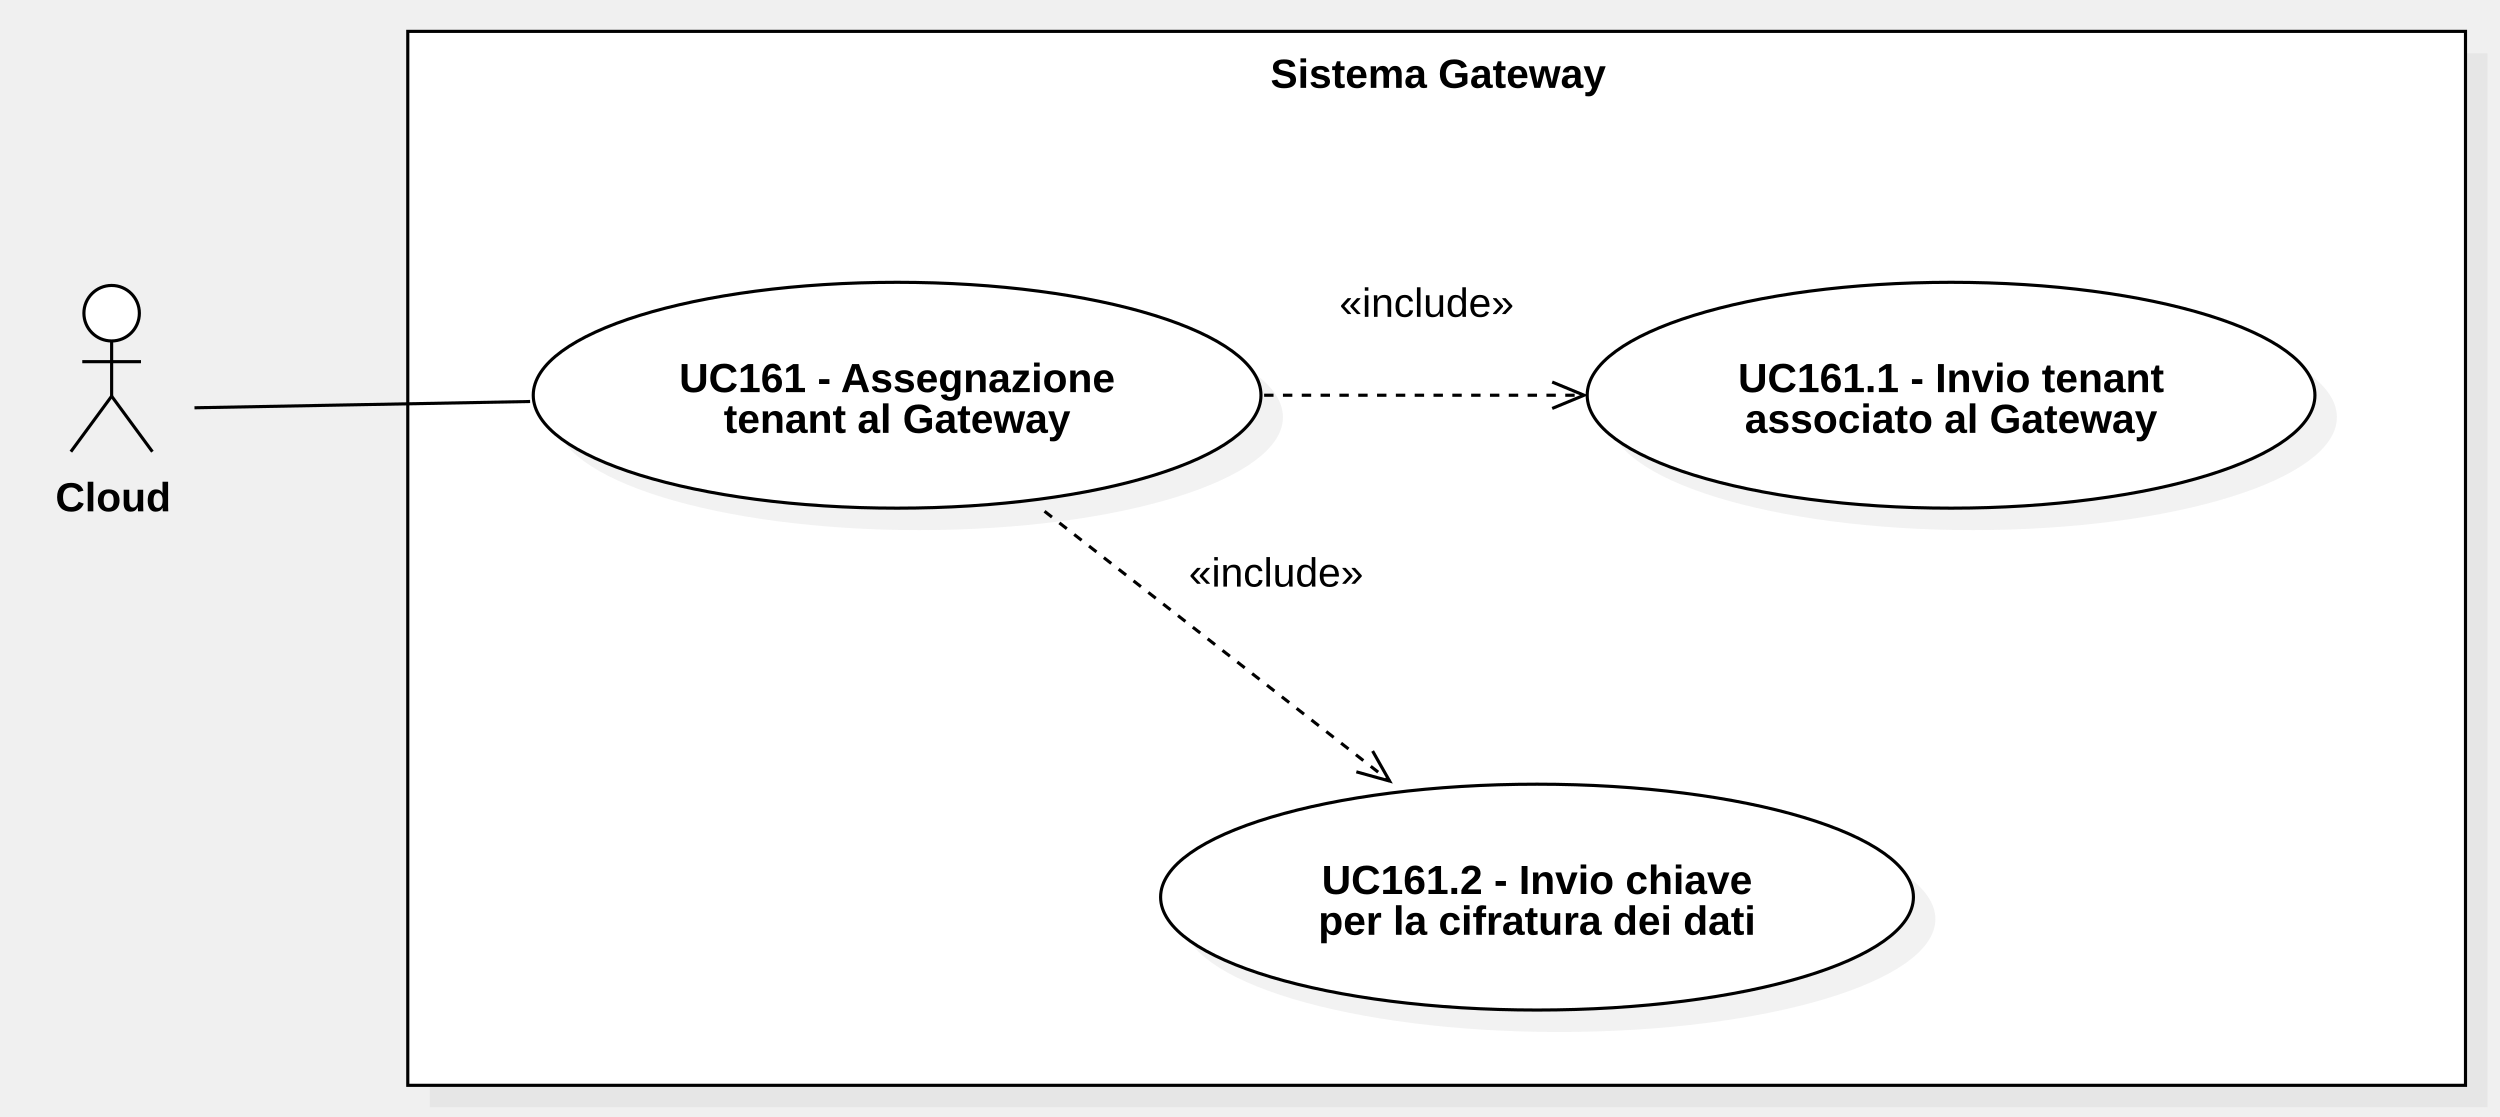
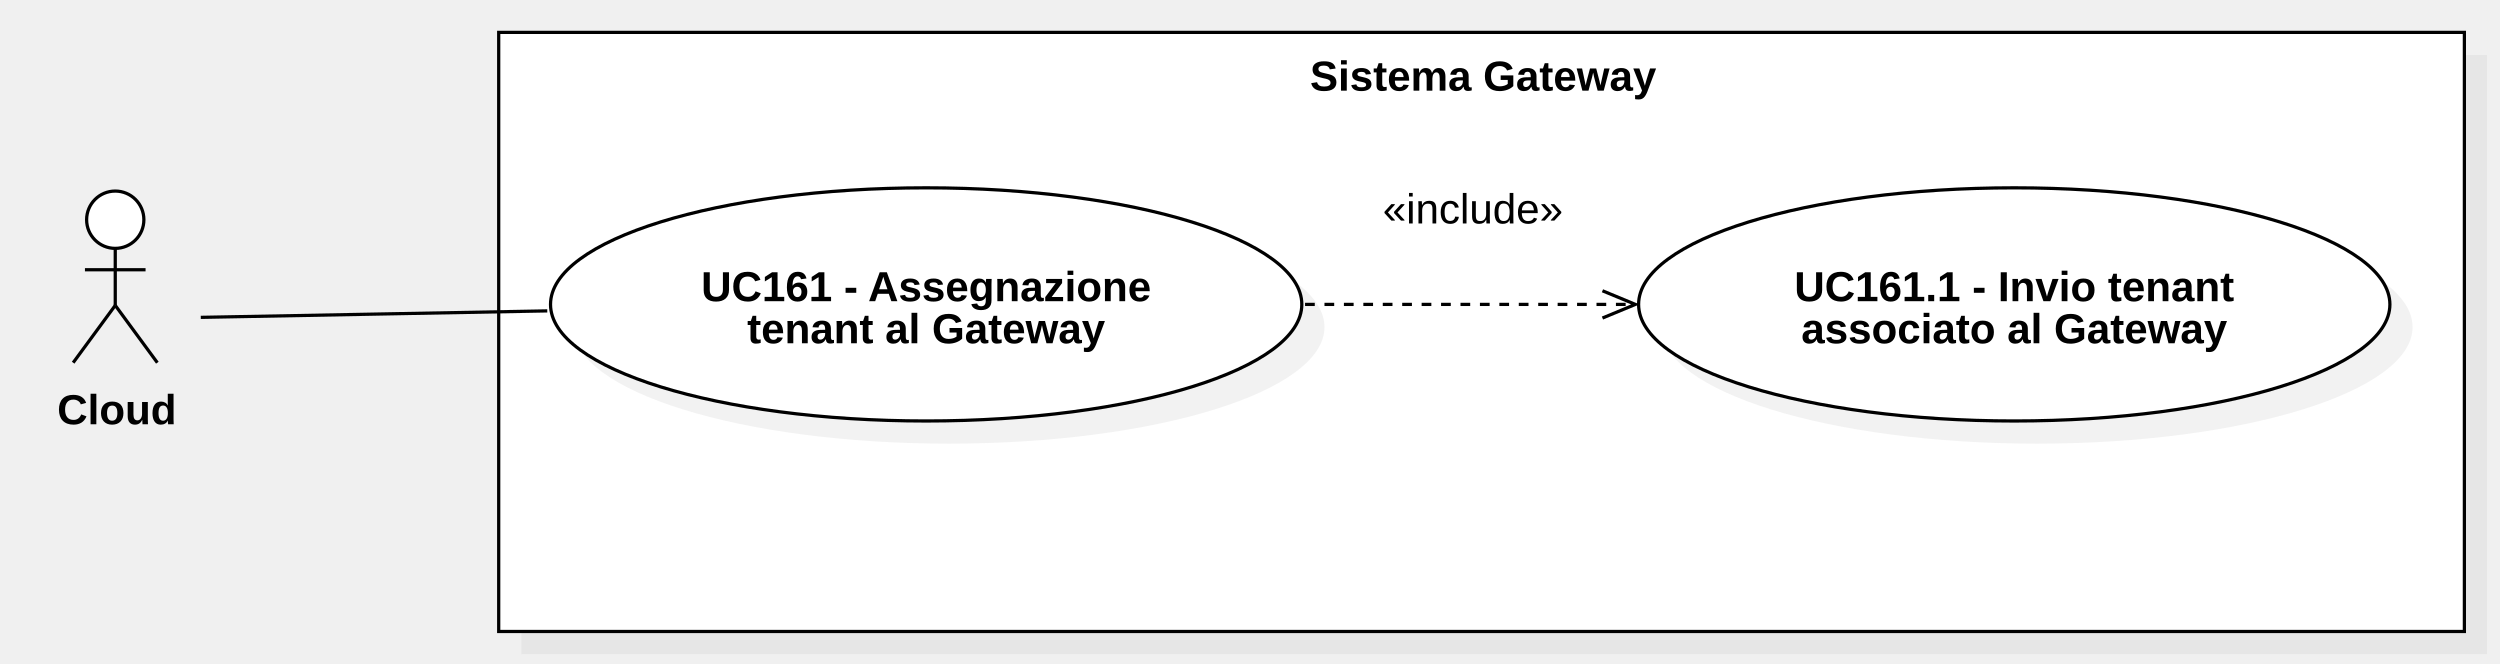
- <svg xmlns="http://www.w3.org/2000/svg" version="1.1" width="797" height="356">
+ <svg xmlns="http://www.w3.org/2000/svg" version="1.1" width="772" height="205">
  <defs />
  <g>
    <g>
-       <rect fill="#C0C0C0" stroke="none" x="297" y="250" width="656" height="336" transform="matrix(1 0 0 1 -160 -233)" fill-opacity="0.2" />
+       <rect fill="#C0C0C0" stroke="none" x="408" y="462" width="607" height="185" transform="matrix(1 0 0 1 -247 -445)" fill-opacity="0.2" />
    </g>
    <g>
-       <rect fill="#ffffff" stroke="none" x="290" y="243" width="656" height="336" transform="matrix(1 0 0 1 -160 -233)" />
+       <rect fill="#ffffff" stroke="none" x="401" y="455" width="607" height="185" transform="matrix(1 0 0 1 -247 -445)" />
    </g>
    <g>
-       <path fill="none" stroke="#000000" paint-order="fill stroke markers" d=" M 130 10 L 786 10 L 786 346 L 130 346 L 130 10 Z Z" stroke-miterlimit="10" stroke-dasharray="" />
+       <path fill="none" stroke="#000000" paint-order="fill stroke markers" d=" M 154 10 L 761 10 L 761 195 L 154 195 L 154 10 Z Z" stroke-miterlimit="10" stroke-dasharray="" />
    </g>
    <g>
      <g>
        <path fill="none" stroke="none" />
-         <text fill="#000000" stroke="none" font-family="Arial" font-size="13px" font-style="normal" font-weight="bold" text-decoration="undefined" x="618.5" y="256.5" text-anchor="middle" dominant-baseline="central" transform="matrix(1 0 0 1 -160 -233)">Sistema Gateway</text>
+         <text fill="#000000" stroke="none" font-family="Arial" font-size="13px" font-style="normal" font-weight="bold" text-decoration="undefined" x="705" y="468.5" text-anchor="middle" dominant-baseline="central" transform="matrix(1 0 0 1 -247 -445)">Sistema Gateway</text>
      </g>
    </g>
    <g>
-       <path fill="#C0C0C0" stroke="none" paint-order="stroke fill markers" d=" M 177 133 C 177 113.118 228.935 97 293 97 C 357.065 97 409 113.118 409 133 C 409 152.882 357.065 169 293 169 C 228.935 169 177 152.882 177 133 Z" fill-opacity="0.2" />
+       <path fill="#C0C0C0" stroke="none" paint-order="stroke fill markers" d=" M 177 101 C 177 81.118 228.935 65 293 65 C 357.065 65 409 81.118 409 101 C 409 120.882 357.065 137 293 137 C 228.935 137 177 120.882 177 101 Z" fill-opacity="0.2" />
    </g>
    <g>
-       <path fill="#ffffff" stroke="none" paint-order="stroke fill markers" d=" M 170 126 C 170 106.118 221.935 90 286 90 C 350.065 90 402 106.118 402 126 C 402 145.882 350.065 162 286 162 C 221.935 162 170 145.882 170 126 Z" />
+       <path fill="#ffffff" stroke="none" paint-order="stroke fill markers" d=" M 170 94 C 170 74.118 221.935 58 286 58 C 350.065 58 402 74.118 402 94 C 402 113.882 350.065 130 286 130 C 221.935 130 170 113.882 170 94 Z" />
    </g>
    <g>
-       <path fill="none" stroke="#000000" paint-order="fill stroke markers" d=" M 170 126 C 170 106.118 221.935 90 286 90 C 350.065 90 402 106.118 402 126 C 402 145.882 350.065 162 286 162 C 221.935 162 170 145.882 170 126 Z" stroke-miterlimit="10" stroke-dasharray="" />
+       <path fill="none" stroke="#000000" paint-order="fill stroke markers" d=" M 170 94 C 170 74.118 221.935 58 286 58 C 350.065 58 402 74.118 402 94 C 402 113.882 350.065 130 286 130 C 221.935 130 170 113.882 170 94 Z" stroke-miterlimit="10" stroke-dasharray="" />
    </g>
    <g>
      <g>
        <path fill="none" stroke="none" />
-         <text fill="#000000" stroke="none" font-family="Arial" font-size="13px" font-style="normal" font-weight="bold" text-decoration="undefined" x="446" y="353.5" text-anchor="middle" dominant-baseline="central" transform="matrix(1 0 0 1 -160 -233)">UC161 - Assegnazione</text>
-         <text fill="#000000" stroke="none" font-family="Arial" font-size="13px" font-style="normal" font-weight="bold" text-decoration="undefined" x="446" y="366.5" text-anchor="middle" dominant-baseline="central" transform="matrix(1 0 0 1 -160 -233)">tenant al Gateway</text>
+         <text fill="#000000" stroke="none" font-family="Arial" font-size="13px" font-style="normal" font-weight="bold" text-decoration="undefined" x="533" y="533.5" text-anchor="middle" dominant-baseline="central" transform="matrix(1 0 0 1 -247 -445)">UC161 - Assegnazione</text>
+         <text fill="#000000" stroke="none" font-family="Arial" font-size="13px" font-style="normal" font-weight="bold" text-decoration="undefined" x="533" y="546.5" text-anchor="middle" dominant-baseline="central" transform="matrix(1 0 0 1 -247 -445)">tenant al Gateway</text>
      </g>
    </g>
    <g>
-       <path fill="#ffffff" stroke="none" paint-order="stroke fill markers" d=" M 26.749 99.85 C 26.749 94.962 30.706 91 35.589 91 C 40.471 91 44.429 94.962 44.429 99.85 C 44.429 104.738 40.471 108.7 35.589 108.7 C 30.706 108.7 26.749 104.738 26.749 99.85 Z" />
+       <path fill="#ffffff" stroke="none" paint-order="stroke fill markers" d=" M 26.749 67.85 C 26.749 62.962 30.706 59 35.589 59 C 40.471 59 44.429 62.962 44.429 67.85 C 44.429 72.738 40.471 76.7 35.589 76.7 C 30.706 76.7 26.749 72.738 26.749 67.85 Z" />
    </g>
    <g>
-       <path fill="none" stroke="#000000" paint-order="fill stroke markers" d=" M 26.749 99.85 C 26.749 94.962 30.706 91 35.589 91 C 40.471 91 44.429 94.962 44.429 99.85 C 44.429 104.738 40.471 108.7 35.589 108.7 C 30.706 108.7 26.749 104.738 26.749 99.85 Z" stroke-miterlimit="10" stroke-dasharray="" />
+       <path fill="none" stroke="#000000" paint-order="fill stroke markers" d=" M 26.749 67.85 C 26.749 62.962 30.706 59 35.589 59 C 40.471 59 44.429 62.962 44.429 67.85 C 44.429 72.738 40.471 76.7 35.589 76.7 C 30.706 76.7 26.749 72.738 26.749 67.85 Z" stroke-miterlimit="10" stroke-dasharray="" />
    </g>
    <g>
-       <path fill="none" stroke="#000000" paint-order="fill stroke markers" d=" M 35.589 108.7 L 35.589 126.3" stroke-miterlimit="10" stroke-dasharray="" />
+       <path fill="none" stroke="#000000" paint-order="fill stroke markers" d=" M 35.589 76.7 L 35.589 94.3" stroke-miterlimit="10" stroke-dasharray="" />
    </g>
    <g>
-       <path fill="none" stroke="#000000" paint-order="fill stroke markers" d=" M 26.229 115.3 L 44.949 115.3" stroke-miterlimit="10" stroke-dasharray="" />
+       <path fill="none" stroke="#000000" paint-order="fill stroke markers" d=" M 26.229 83.3 L 44.949 83.3" stroke-miterlimit="10" stroke-dasharray="" />
    </g>
    <g>
-       <path fill="none" stroke="#000000" paint-order="fill stroke markers" d=" M 35.589 126.3 L 22.589 144" stroke-miterlimit="10" stroke-dasharray="" />
+       <path fill="none" stroke="#000000" paint-order="fill stroke markers" d=" M 35.589 94.3 L 22.589 112" stroke-miterlimit="10" stroke-dasharray="" />
    </g>
    <g>
-       <path fill="none" stroke="#000000" paint-order="fill stroke markers" d=" M 35.589 126.3 L 48.589 144" stroke-miterlimit="10" stroke-dasharray="" />
+       <path fill="none" stroke="#000000" paint-order="fill stroke markers" d=" M 35.589 94.3 L 48.589 112" stroke-miterlimit="10" stroke-dasharray="" />
    </g>
    <g>
      <g>
        <path fill="none" stroke="none" />
-         <text fill="#000000" stroke="none" font-family="Arial" font-size="13px" font-style="normal" font-weight="bold" text-decoration="undefined" x="196.089" y="391.5" text-anchor="middle" dominant-baseline="central" transform="matrix(1 0 0 1 -160 -233)">Cloud</text>
+         <text fill="#000000" stroke="none" font-family="Arial" font-size="13px" font-style="normal" font-weight="bold" text-decoration="undefined" x="283.089" y="571.5" text-anchor="middle" dominant-baseline="central" transform="matrix(1 0 0 1 -247 -445)">Cloud</text>
      </g>
    </g>
    <g>
-       <path fill="#C0C0C0" stroke="none" paint-order="stroke fill markers" d=" M 513 133 C 513 113.118 564.935 97 629 97 C 693.065 97 745 113.118 745 133 C 745 152.882 693.065 169 629 169 C 564.935 169 513 152.882 513 133 Z" fill-opacity="0.2" />
+       <path fill="#C0C0C0" stroke="none" paint-order="stroke fill markers" d=" M 513 101 C 513 81.118 564.935 65 629 65 C 693.065 65 745 81.118 745 101 C 745 120.882 693.065 137 629 137 C 564.935 137 513 120.882 513 101 Z" fill-opacity="0.2" />
    </g>
    <g>
-       <path fill="#ffffff" stroke="none" paint-order="stroke fill markers" d=" M 506 126 C 506 106.118 557.935 90 622 90 C 686.065 90 738 106.118 738 126 C 738 145.882 686.065 162 622 162 C 557.935 162 506 145.882 506 126 Z" />
+       <path fill="#ffffff" stroke="none" paint-order="stroke fill markers" d=" M 506 94 C 506 74.118 557.935 58 622 58 C 686.065 58 738 74.118 738 94 C 738 113.882 686.065 130 622 130 C 557.935 130 506 113.882 506 94 Z" />
    </g>
    <g>
-       <path fill="none" stroke="#000000" paint-order="fill stroke markers" d=" M 506 126 C 506 106.118 557.935 90 622 90 C 686.065 90 738 106.118 738 126 C 738 145.882 686.065 162 622 162 C 557.935 162 506 145.882 506 126 Z" stroke-miterlimit="10" stroke-dasharray="" />
+       <path fill="none" stroke="#000000" paint-order="fill stroke markers" d=" M 506 94 C 506 74.118 557.935 58 622 58 C 686.065 58 738 74.118 738 94 C 738 113.882 686.065 130 622 130 C 557.935 130 506 113.882 506 94 Z" stroke-miterlimit="10" stroke-dasharray="" />
    </g>
    <g>
      <g>
        <path fill="none" stroke="none" />
-         <text fill="#000000" stroke="none" font-family="Arial" font-size="13px" font-style="normal" font-weight="bold" text-decoration="undefined" x="782" y="353.5" text-anchor="middle" dominant-baseline="central" transform="matrix(1 0 0 1 -160 -233)">UC161.1 - Invio tenant</text>
-         <text fill="#000000" stroke="none" font-family="Arial" font-size="13px" font-style="normal" font-weight="bold" text-decoration="undefined" x="782" y="366.5" text-anchor="middle" dominant-baseline="central" transform="matrix(1 0 0 1 -160 -233)">associato al Gateway</text>
+         <text fill="#000000" stroke="none" font-family="Arial" font-size="13px" font-style="normal" font-weight="bold" text-decoration="undefined" x="869" y="533.5" text-anchor="middle" dominant-baseline="central" transform="matrix(1 0 0 1 -247 -445)">UC161.1 - Invio tenant</text>
+         <text fill="#000000" stroke="none" font-family="Arial" font-size="13px" font-style="normal" font-weight="bold" text-decoration="undefined" x="869" y="546.5" text-anchor="middle" dominant-baseline="central" transform="matrix(1 0 0 1 -247 -445)">associato al Gateway</text>
      </g>
    </g>
    <g>
-       <path fill="#C0C0C0" stroke="none" paint-order="stroke fill markers" d=" M 377 293 C 377 273.118 430.726 257 497 257 C 563.274 257 617 273.118 617 293 C 617 312.882 563.274 329 497 329 C 430.726 329 377 312.882 377 293 Z" fill-opacity="0.2" />
+       <path fill="none" stroke="#000000" paint-order="fill stroke markers" d=" M 62 98 L 169 96" stroke-miterlimit="10" stroke-dasharray="" />
    </g>
    <g>
-       <path fill="#ffffff" stroke="none" paint-order="stroke fill markers" d=" M 370 286 C 370 266.118 423.726 250 490 250 C 556.274 250 610 266.118 610 286 C 610 305.882 556.274 322 490 322 C 423.726 322 370 305.882 370 286 Z" />
+       <path fill="none" stroke="#000000" paint-order="fill stroke markers" d=" M 403 94 L 505 94" stroke-miterlimit="10" stroke-dasharray="3" />
    </g>
    <g>
-       <path fill="none" stroke="#000000" paint-order="fill stroke markers" d=" M 370 286 C 370 266.118 423.726 250 490 250 C 556.274 250 610 266.118 610 286 C 610 305.882 556.274 322 490 322 C 423.726 322 370 305.882 370 286 Z" stroke-miterlimit="10" stroke-dasharray="" />
+       <path fill="none" stroke="#000000" paint-order="fill stroke markers" d=" M 494.837 98.21 L 505 94 L 494.837 89.79" stroke-miterlimit="10" stroke-dasharray="" />
+     </g>
+     <g>
+       <rect fill="#ffffff" stroke="none" x="674" y="503" width="55.656" height="13" transform="matrix(1 0 0 1 -247 -445)" />
    </g>
    <g>
      <g>
        <path fill="none" stroke="none" />
-         <text fill="#000000" stroke="none" font-family="Arial" font-size="13px" font-style="normal" font-weight="bold" text-decoration="undefined" x="650" y="513.5" text-anchor="middle" dominant-baseline="central" transform="matrix(1 0 0 1 -160 -233)">UC161.2 - Invio chiave</text>
-         <text fill="#000000" stroke="none" font-family="Arial" font-size="13px" font-style="normal" font-weight="bold" text-decoration="undefined" x="650" y="526.5" text-anchor="middle" dominant-baseline="central" transform="matrix(1 0 0 1 -160 -233)">per la cifratura dei dati</text>
-       </g>
-     </g>
-     <g>
-       <path fill="none" stroke="#000000" paint-order="fill stroke markers" d=" M 62 130 L 169 128" stroke-miterlimit="10" stroke-dasharray="" />
-     </g>
-     <g>
-       <path fill="none" stroke="#000000" paint-order="fill stroke markers" d=" M 403 126 L 505 126" stroke-miterlimit="10" stroke-dasharray="3" />
-     </g>
-     <g>
-       <path fill="none" stroke="#000000" paint-order="fill stroke markers" d=" M 494.837 130.21 L 505 126 L 494.837 121.79" stroke-miterlimit="10" stroke-dasharray="" />
-     </g>
-     <g>
-       <rect fill="#ffffff" stroke="none" x="587" y="323" width="55.656" height="13" transform="matrix(1 0 0 1 -160 -233)" />
-     </g>
-     <g>
-       <g>
-         <path fill="none" stroke="none" />
-         <text fill="#000000" stroke="none" font-family="Arial" font-size="13px" font-style="normal" font-weight="normal" text-decoration="undefined" x="614.828" y="329.5" text-anchor="middle" dominant-baseline="central" transform="matrix(1 0 0 1 -160 -233)">«include»</text>
-       </g>
-     </g>
-     <g>
-       <path fill="none" stroke="#000000" paint-order="fill stroke markers" d=" M 333 163 L 443 249" stroke-miterlimit="10" stroke-dasharray="3" />
-     </g>
-     <g>
-       <path fill="none" stroke="#000000" paint-order="fill stroke markers" d=" M 432.401 246.057 L 443 249 L 437.587 239.424" stroke-miterlimit="10" stroke-dasharray="" />
-     </g>
-     <g>
-       <rect fill="#ffffff" stroke="none" x="539" y="409" width="55.656" height="13" transform="matrix(1 0 0 1 -160 -233)" />
-     </g>
-     <g>
-       <g>
-         <path fill="none" stroke="none" />
-         <text fill="#000000" stroke="none" font-family="Arial" font-size="13px" font-style="normal" font-weight="normal" text-decoration="undefined" x="566.828" y="415.5" text-anchor="middle" dominant-baseline="central" transform="matrix(1 0 0 1 -160 -233)">«include»</text>
+         <text fill="#000000" stroke="none" font-family="Arial" font-size="13px" font-style="normal" font-weight="normal" text-decoration="undefined" x="701.828" y="509.5" text-anchor="middle" dominant-baseline="central" transform="matrix(1 0 0 1 -247 -445)">«include»</text>
      </g>
    </g>
  </g>
</svg>
